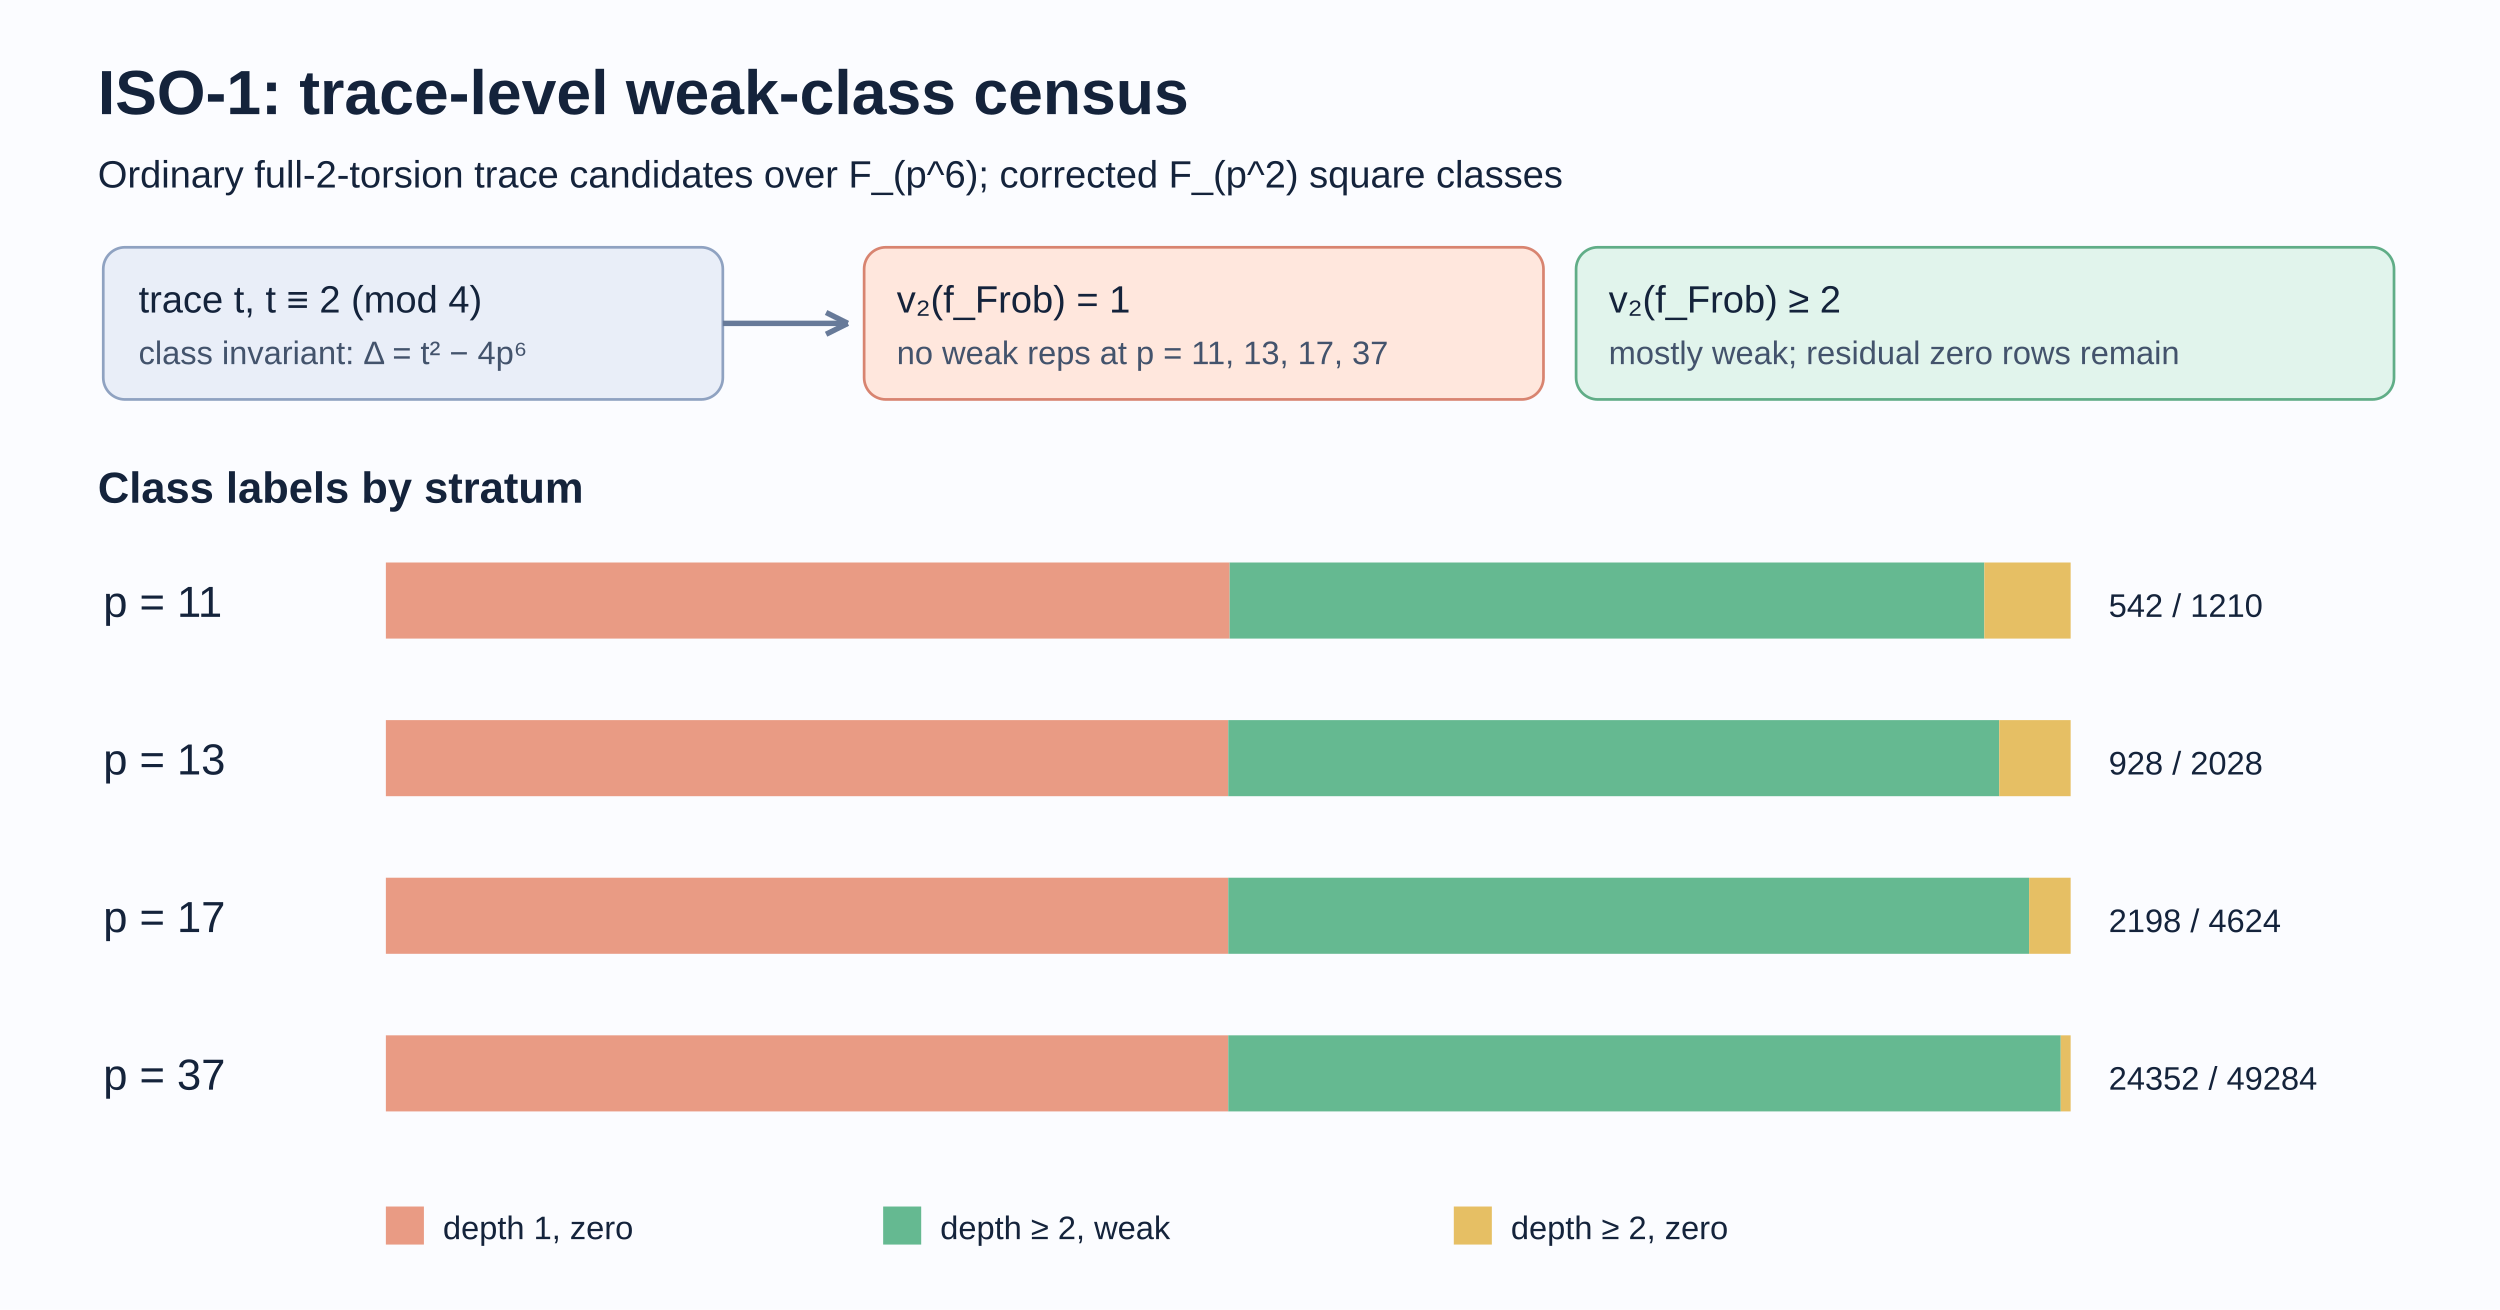
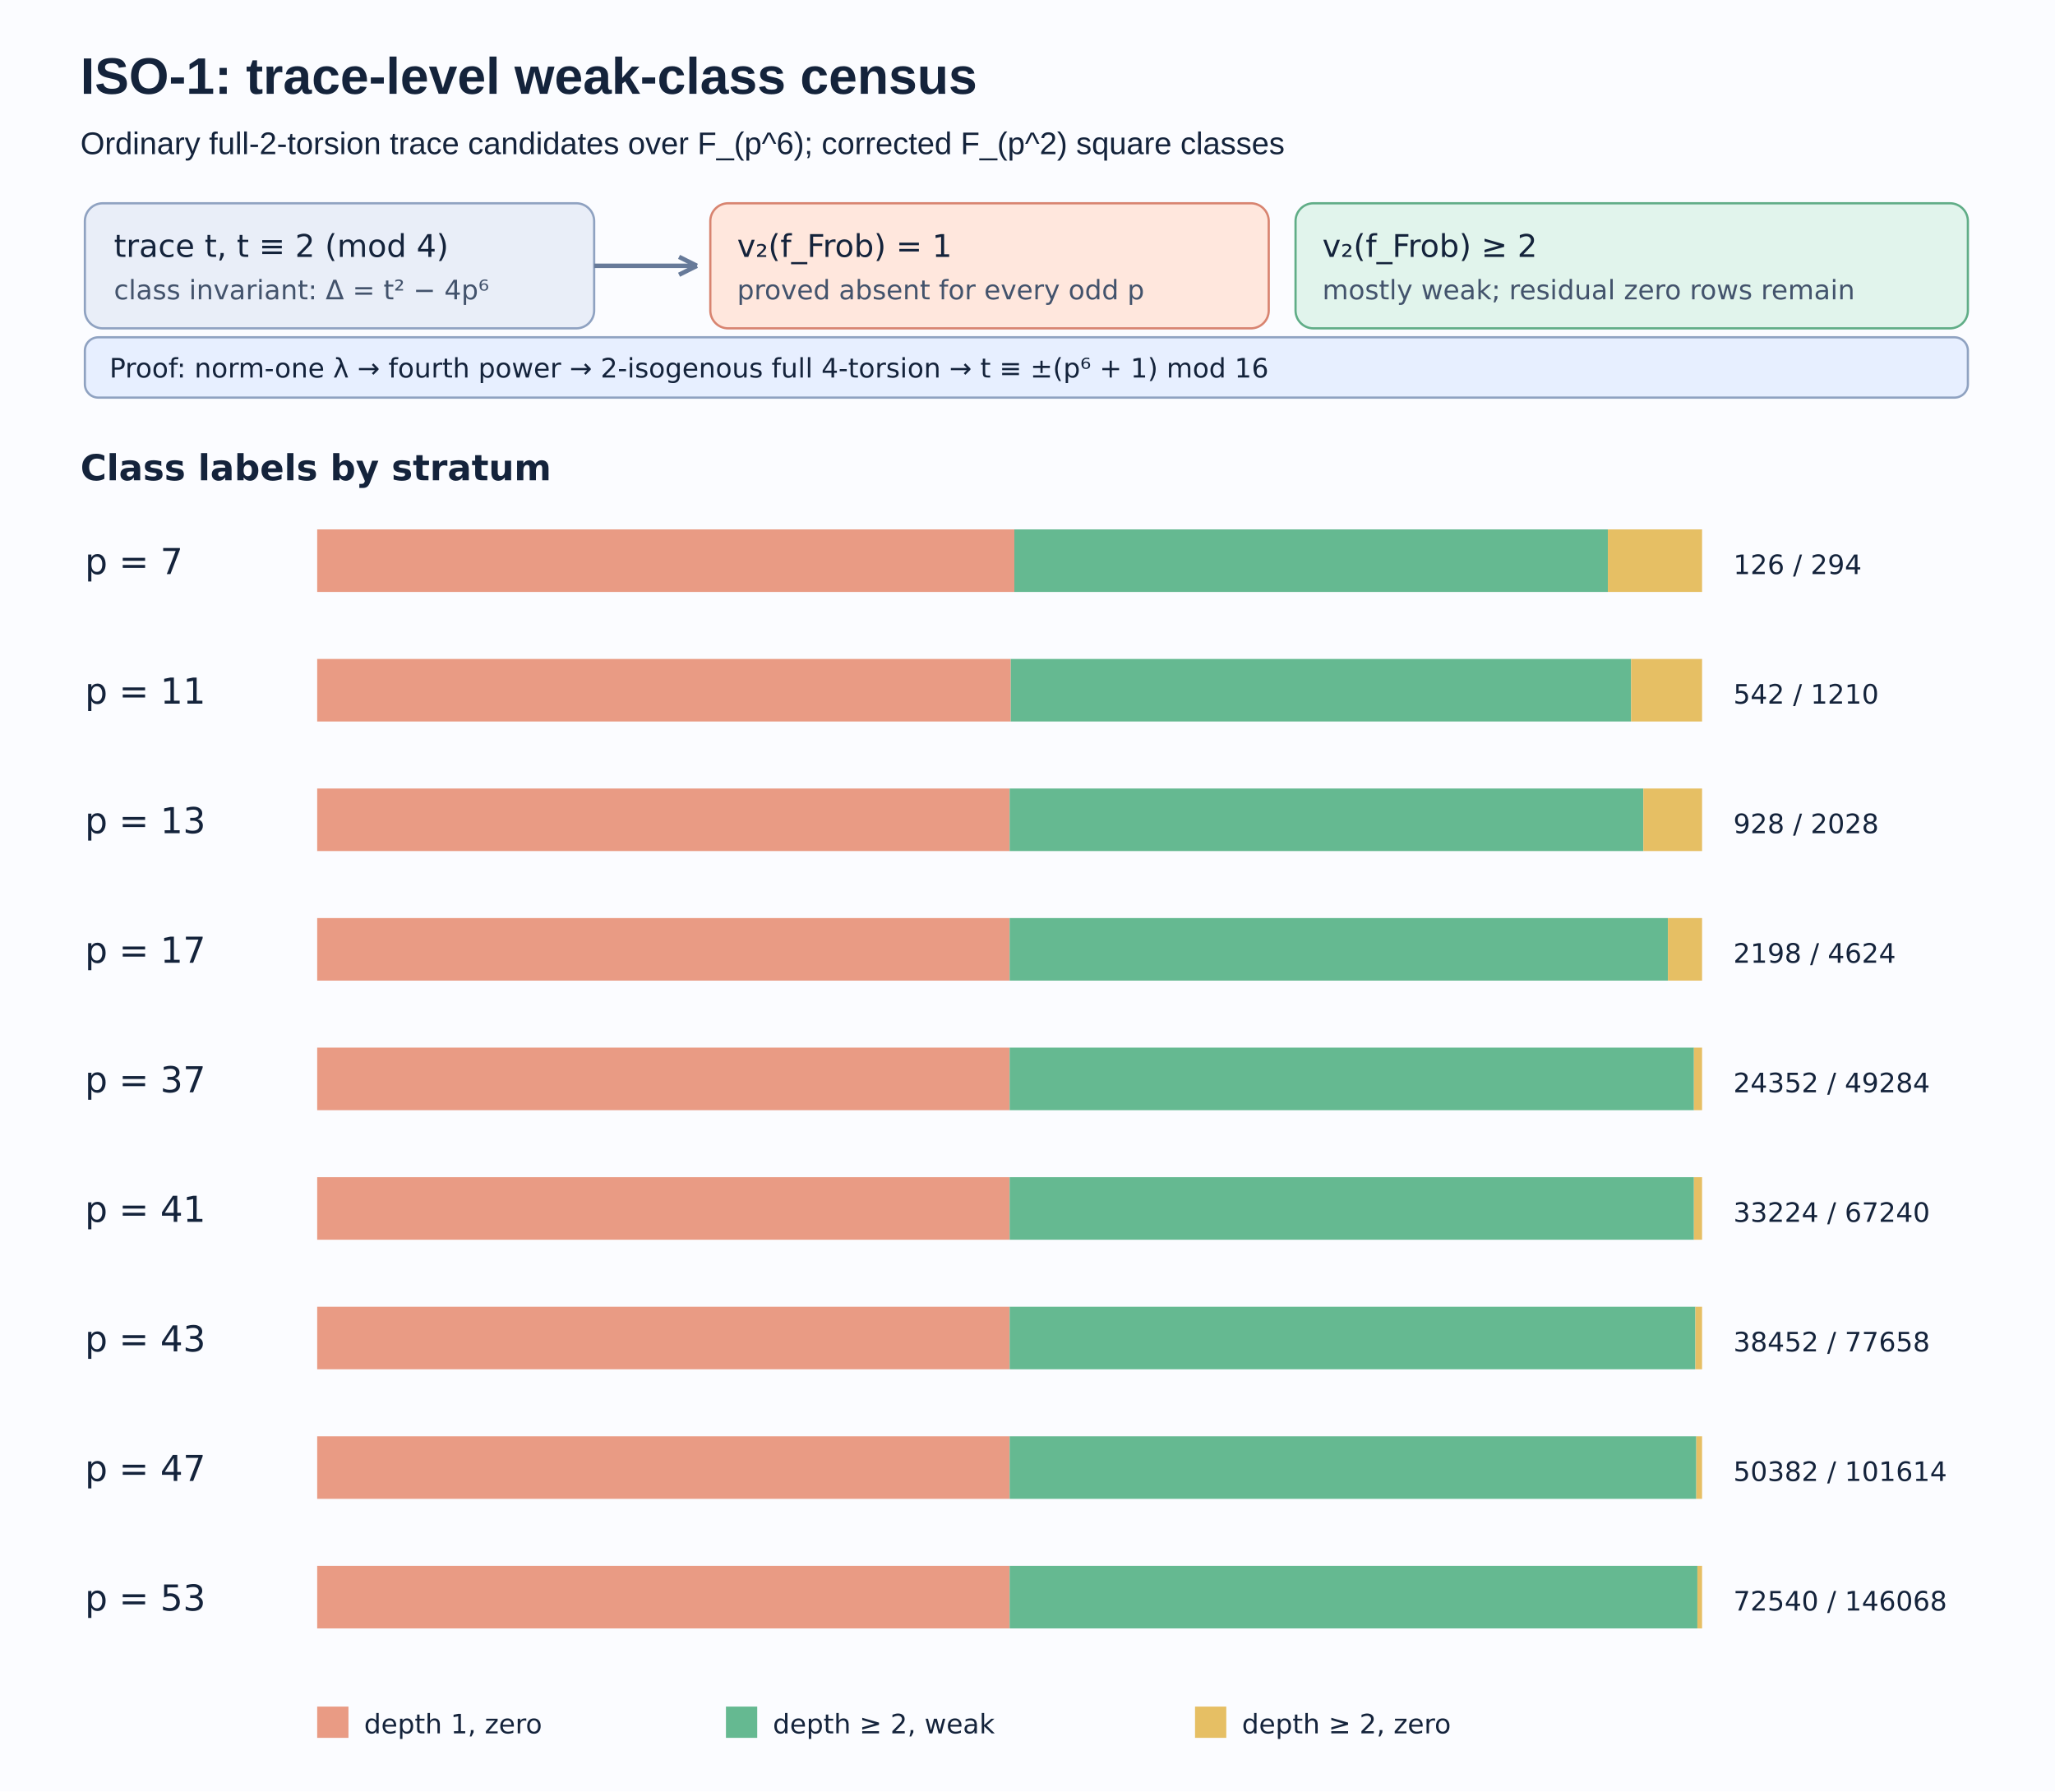
- <svg xmlns="http://www.w3.org/2000/svg" width="920" height="482" viewBox="0 0 920 482">
-   <rect width="920" height="482" fill="#fbfcff" />
+ <svg xmlns="http://www.w3.org/2000/svg" width="920" height="802" viewBox="0 0 920 802">
+   <rect width="920" height="802" fill="#fbfcff" />
  <g font-family="Arial,Helvetica,sans-serif" fill="#14233b">
    <text x="36" y="42" font-size="23" font-weight="700">ISO-1: trace-level weak-class census</text>
    <text x="36" y="69" font-size="14">Ordinary full-2-torsion trace candidates over F_(p^6); corrected F_(p^2) square classes</text>
  </g>
  <rect x="38" y="91" width="228" height="56" rx="8" fill="#e9eef8" stroke="#8fa2c1" />
-   <text x="51" y="115" font-size="14" font-family="Arial" fill="#14233b">trace t, t ≡ 2 (mod 4)</text>
-   <text x="51" y="134" font-size="12" font-family="Arial" fill="#43536c">class invariant: Δ = t² − 4p⁶</text>
+   <text x="51" y="115" font-size="14" font-family="Arial Unicode MS,DejaVu Sans,Arial" fill="#14233b">trace t, t ≡ 2 (mod 4)</text>
+   <text x="51" y="134" font-size="12" font-family="Arial Unicode MS,DejaVu Sans,Arial" fill="#43536c">class invariant: Δ = t² − 4p⁶</text>
  <path d="M 266 119 H 312" stroke="#677a99" stroke-width="2" />
  <path d="M 312 119 L 304 115 M 312 119 L 304 123" stroke="#677a99" stroke-width="2" />
  <rect x="318" y="91" width="250" height="56" rx="8" fill="#ffe7dd" stroke="#d88470" />
-   <text x="330" y="115" font-size="14" font-family="Arial" fill="#14233b">v₂(f_Frob) = 1</text>
-   <text x="330" y="134" font-size="12" font-family="Arial" fill="#43536c">no weak reps at p = 11, 13, 17, 37</text>
+   <text x="330" y="115" font-size="14" font-family="Arial Unicode MS,DejaVu Sans,Arial" fill="#14233b">v₂(f_Frob) = 1</text>
+   <text x="330" y="134" font-size="12" font-family="Arial Unicode MS,DejaVu Sans,Arial" fill="#43536c">proved absent for every odd p</text>
  <rect x="580" y="91" width="301" height="56" rx="8" fill="#e1f4ec" stroke="#60ad87" />
-   <text x="592" y="115" font-size="14" font-family="Arial" fill="#14233b">v₂(f_Frob) ≥ 2</text>
-   <text x="592" y="134" font-size="12" font-family="Arial" fill="#43536c">mostly weak; residual zero rows remain</text>
-   <text x="36" y="185" font-size="16" font-family="Arial" font-weight="700" fill="#14233b">Class labels by stratum</text>
-   <text x="38" y="227" font-size="16" font-family="Arial" fill="#14233b">p = 11</text>
-   <rect x="142" y="207" width="310.51" height="28" fill="#e99b84" />
-   <rect x="452.51" y="207" width="277.72" height="28" fill="#65b991" />
-   <rect x="730.23" y="207" width="31.77" height="28" fill="#e6bf64" />
-   <text x="776" y="227" font-size="12" font-family="Arial" fill="#14233b">542 / 1210</text>
-   <text x="38" y="285" font-size="16" font-family="Arial" fill="#14233b">p = 13</text>
-   <rect x="142" y="265" width="310.00" height="28" fill="#e99b84" />
-   <rect x="452.00" y="265" width="283.71" height="28" fill="#65b991" />
-   <rect x="735.71" y="265" width="26.29" height="28" fill="#e6bf64" />
-   <text x="776" y="285" font-size="12" font-family="Arial" fill="#14233b">928 / 2028</text>
-   <text x="38" y="343" font-size="16" font-family="Arial" fill="#14233b">p = 17</text>
-   <rect x="142" y="323" width="310.00" height="28" fill="#e99b84" />
-   <rect x="452.00" y="323" width="294.71" height="28" fill="#65b991" />
-   <rect x="746.71" y="323" width="15.29" height="28" fill="#e6bf64" />
-   <text x="776" y="343" font-size="12" font-family="Arial" fill="#14233b">2198 / 4624</text>
-   <text x="38" y="401" font-size="16" font-family="Arial" fill="#14233b">p = 37</text>
-   <rect x="142" y="381" width="310.00" height="28" fill="#e99b84" />
-   <rect x="452.00" y="381" width="306.35" height="28" fill="#65b991" />
-   <rect x="758.35" y="381" width="3.65" height="28" fill="#e6bf64" />
-   <text x="776" y="401" font-size="12" font-family="Arial" fill="#14233b">24352 / 49284</text>
-   <g font-family="Arial" font-size="12" fill="#14233b">
-     <rect x="142" y="444" width="14" height="14" fill="#e99b84" />
-     <text x="163" y="456">depth 1, zero</text>
-     <rect x="325" y="444" width="14" height="14" fill="#65b991" />
-     <text x="346" y="456">depth ≥ 2, weak</text>
-     <rect x="535" y="444" width="14" height="14" fill="#e6bf64" />
-     <text x="556" y="456">depth ≥ 2, zero</text>
+   <text x="592" y="115" font-size="14" font-family="Arial Unicode MS,DejaVu Sans,Arial" fill="#14233b">v₂(f_Frob) ≥ 2</text>
+   <text x="592" y="134" font-size="12" font-family="Arial Unicode MS,DejaVu Sans,Arial" fill="#43536c">mostly weak; residual zero rows remain</text>
+   <text x="36" y="215" font-size="16" font-family="Arial Unicode MS,DejaVu Sans,Arial" font-weight="700" fill="#14233b">Class labels by stratum</text>
+   <rect x="38" y="151" width="843" height="27" rx="6" fill="#e7efff" stroke="#8fa2c1" />
+   <text x="49" y="169" font-size="12" font-family="Arial Unicode MS,DejaVu Sans,Arial" fill="#14233b">Proof: norm-one λ → fourth power → 2-isogenous full 4-torsion → t ≡ ±(p⁶ + 1) mod 16</text>
+   <text x="38" y="257" font-size="16" font-family="Arial Unicode MS,DejaVu Sans,Arial" fill="#14233b">p = 7</text>
+   <rect x="142" y="237" width="312.11" height="28" fill="#e99b84" />
+   <rect x="454.11" y="237" width="265.71" height="28" fill="#65b991" />
+   <rect x="719.82" y="237" width="42.18" height="28" fill="#e6bf64" />
+   <text x="776" y="257" font-size="12" font-family="Arial Unicode MS,DejaVu Sans,Arial" fill="#14233b">126 / 294</text>
+   <text x="38" y="315" font-size="16" font-family="Arial Unicode MS,DejaVu Sans,Arial" fill="#14233b">p = 11</text>
+   <rect x="142" y="295" width="310.51" height="28" fill="#e99b84" />
+   <rect x="452.51" y="295" width="277.72" height="28" fill="#65b991" />
+   <rect x="730.23" y="295" width="31.77" height="28" fill="#e6bf64" />
+   <text x="776" y="315" font-size="12" font-family="Arial Unicode MS,DejaVu Sans,Arial" fill="#14233b">542 / 1210</text>
+   <text x="38" y="373" font-size="16" font-family="Arial Unicode MS,DejaVu Sans,Arial" fill="#14233b">p = 13</text>
+   <rect x="142" y="353" width="310.00" height="28" fill="#e99b84" />
+   <rect x="452.00" y="353" width="283.71" height="28" fill="#65b991" />
+   <rect x="735.71" y="353" width="26.29" height="28" fill="#e6bf64" />
+   <text x="776" y="373" font-size="12" font-family="Arial Unicode MS,DejaVu Sans,Arial" fill="#14233b">928 / 2028</text>
+   <text x="38" y="431" font-size="16" font-family="Arial Unicode MS,DejaVu Sans,Arial" fill="#14233b">p = 17</text>
+   <rect x="142" y="411" width="310.00" height="28" fill="#e99b84" />
+   <rect x="452.00" y="411" width="294.71" height="28" fill="#65b991" />
+   <rect x="746.71" y="411" width="15.29" height="28" fill="#e6bf64" />
+   <text x="776" y="431" font-size="12" font-family="Arial Unicode MS,DejaVu Sans,Arial" fill="#14233b">2198 / 4624</text>
+   <text x="38" y="489" font-size="16" font-family="Arial Unicode MS,DejaVu Sans,Arial" fill="#14233b">p = 37</text>
+   <rect x="142" y="469" width="310.00" height="28" fill="#e99b84" />
+   <rect x="452.00" y="469" width="306.35" height="28" fill="#65b991" />
+   <rect x="758.35" y="469" width="3.65" height="28" fill="#e6bf64" />
+   <text x="776" y="489" font-size="12" font-family="Arial Unicode MS,DejaVu Sans,Arial" fill="#14233b">24352 / 49284</text>
+   <text x="38" y="547" font-size="16" font-family="Arial Unicode MS,DejaVu Sans,Arial" fill="#14233b">p = 41</text>
+   <rect x="142" y="527" width="310.00" height="28" fill="#e99b84" />
+   <rect x="452.00" y="527" width="306.35" height="28" fill="#65b991" />
+   <rect x="758.35" y="527" width="3.65" height="28" fill="#e6bf64" />
+   <text x="776" y="547" font-size="12" font-family="Arial Unicode MS,DejaVu Sans,Arial" fill="#14233b">33224 / 67240</text>
+   <text x="38" y="605" font-size="16" font-family="Arial Unicode MS,DejaVu Sans,Arial" fill="#14233b">p = 43</text>
+   <rect x="142" y="585" width="310.01" height="28" fill="#e99b84" />
+   <rect x="452.01" y="585" width="306.99" height="28" fill="#65b991" />
+   <rect x="759.00" y="585" width="3.00" height="28" fill="#e6bf64" />
+   <text x="776" y="605" font-size="12" font-family="Arial Unicode MS,DejaVu Sans,Arial" fill="#14233b">38452 / 77658</text>
+   <text x="38" y="663" font-size="16" font-family="Arial Unicode MS,DejaVu Sans,Arial" fill="#14233b">p = 47</text>
+   <rect x="142" y="643" width="310.01" height="28" fill="#e99b84" />
+   <rect x="452.01" y="643" width="307.41" height="28" fill="#65b991" />
+   <rect x="759.41" y="643" width="2.59" height="28" fill="#e6bf64" />
+   <text x="776" y="663" font-size="12" font-family="Arial Unicode MS,DejaVu Sans,Arial" fill="#14233b">50382 / 101614</text>
+   <text x="38" y="721" font-size="16" font-family="Arial Unicode MS,DejaVu Sans,Arial" fill="#14233b">p = 53</text>
+   <rect x="142" y="701" width="310.00" height="28" fill="#e99b84" />
+   <rect x="452.00" y="701" width="307.90" height="28" fill="#65b991" />
+   <rect x="759.90" y="701" width="2.10" height="28" fill="#e6bf64" />
+   <text x="776" y="721" font-size="12" font-family="Arial Unicode MS,DejaVu Sans,Arial" fill="#14233b">72540 / 146068</text>
+   <g font-family="Arial Unicode MS,DejaVu Sans,Arial" font-size="12" fill="#14233b">
+     <rect x="142" y="764" width="14" height="14" fill="#e99b84" />
+     <text x="163" y="776">depth 1, zero</text>
+     <rect x="325" y="764" width="14" height="14" fill="#65b991" />
+     <text x="346" y="776">depth ≥ 2, weak</text>
+     <rect x="535" y="764" width="14" height="14" fill="#e6bf64" />
+     <text x="556" y="776">depth ≥ 2, zero</text>
  </g>
</svg>
